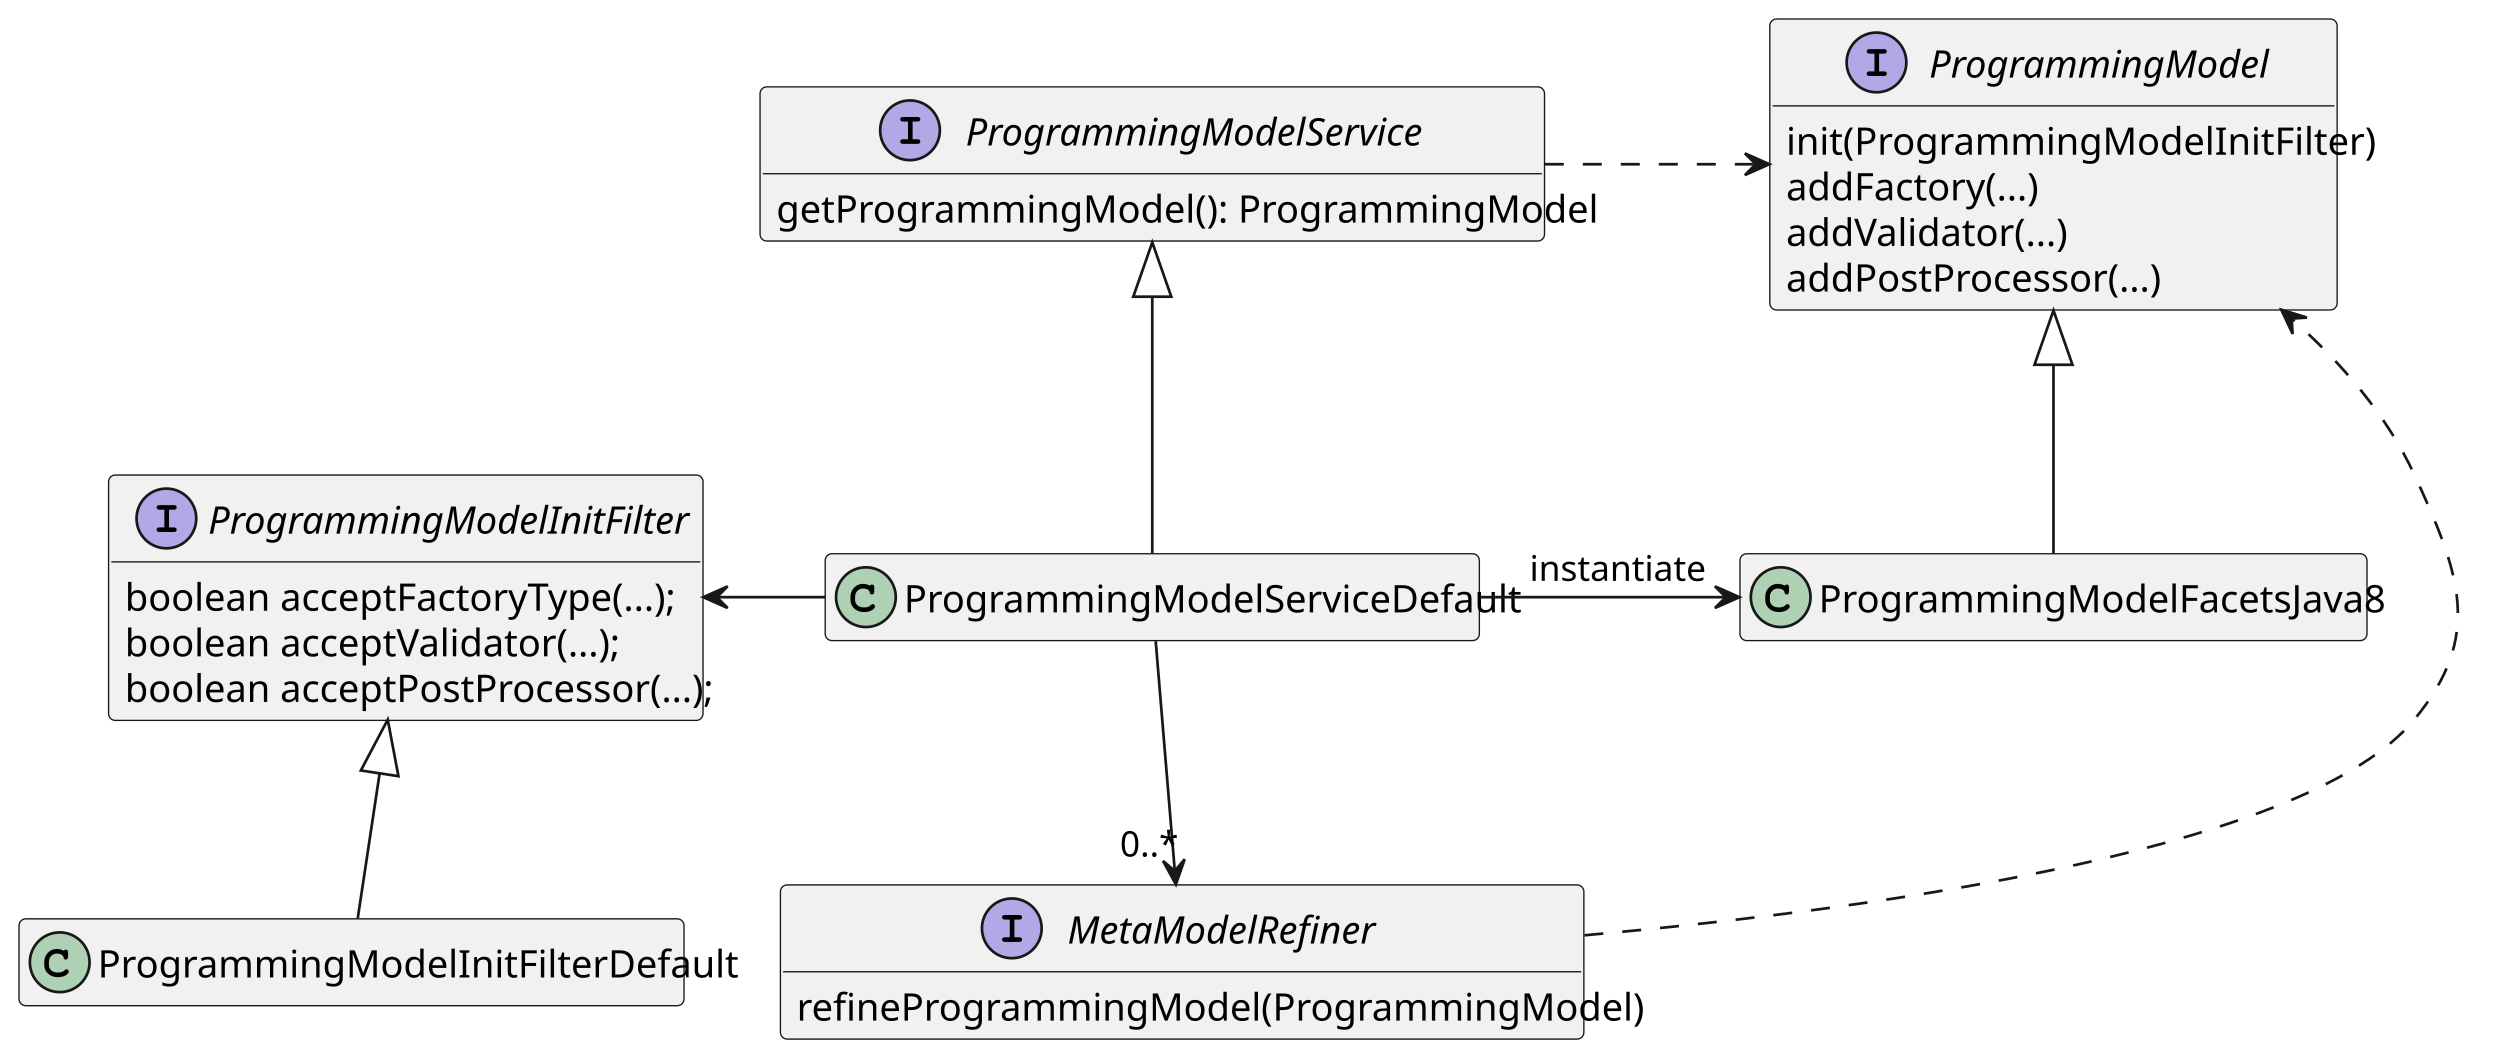
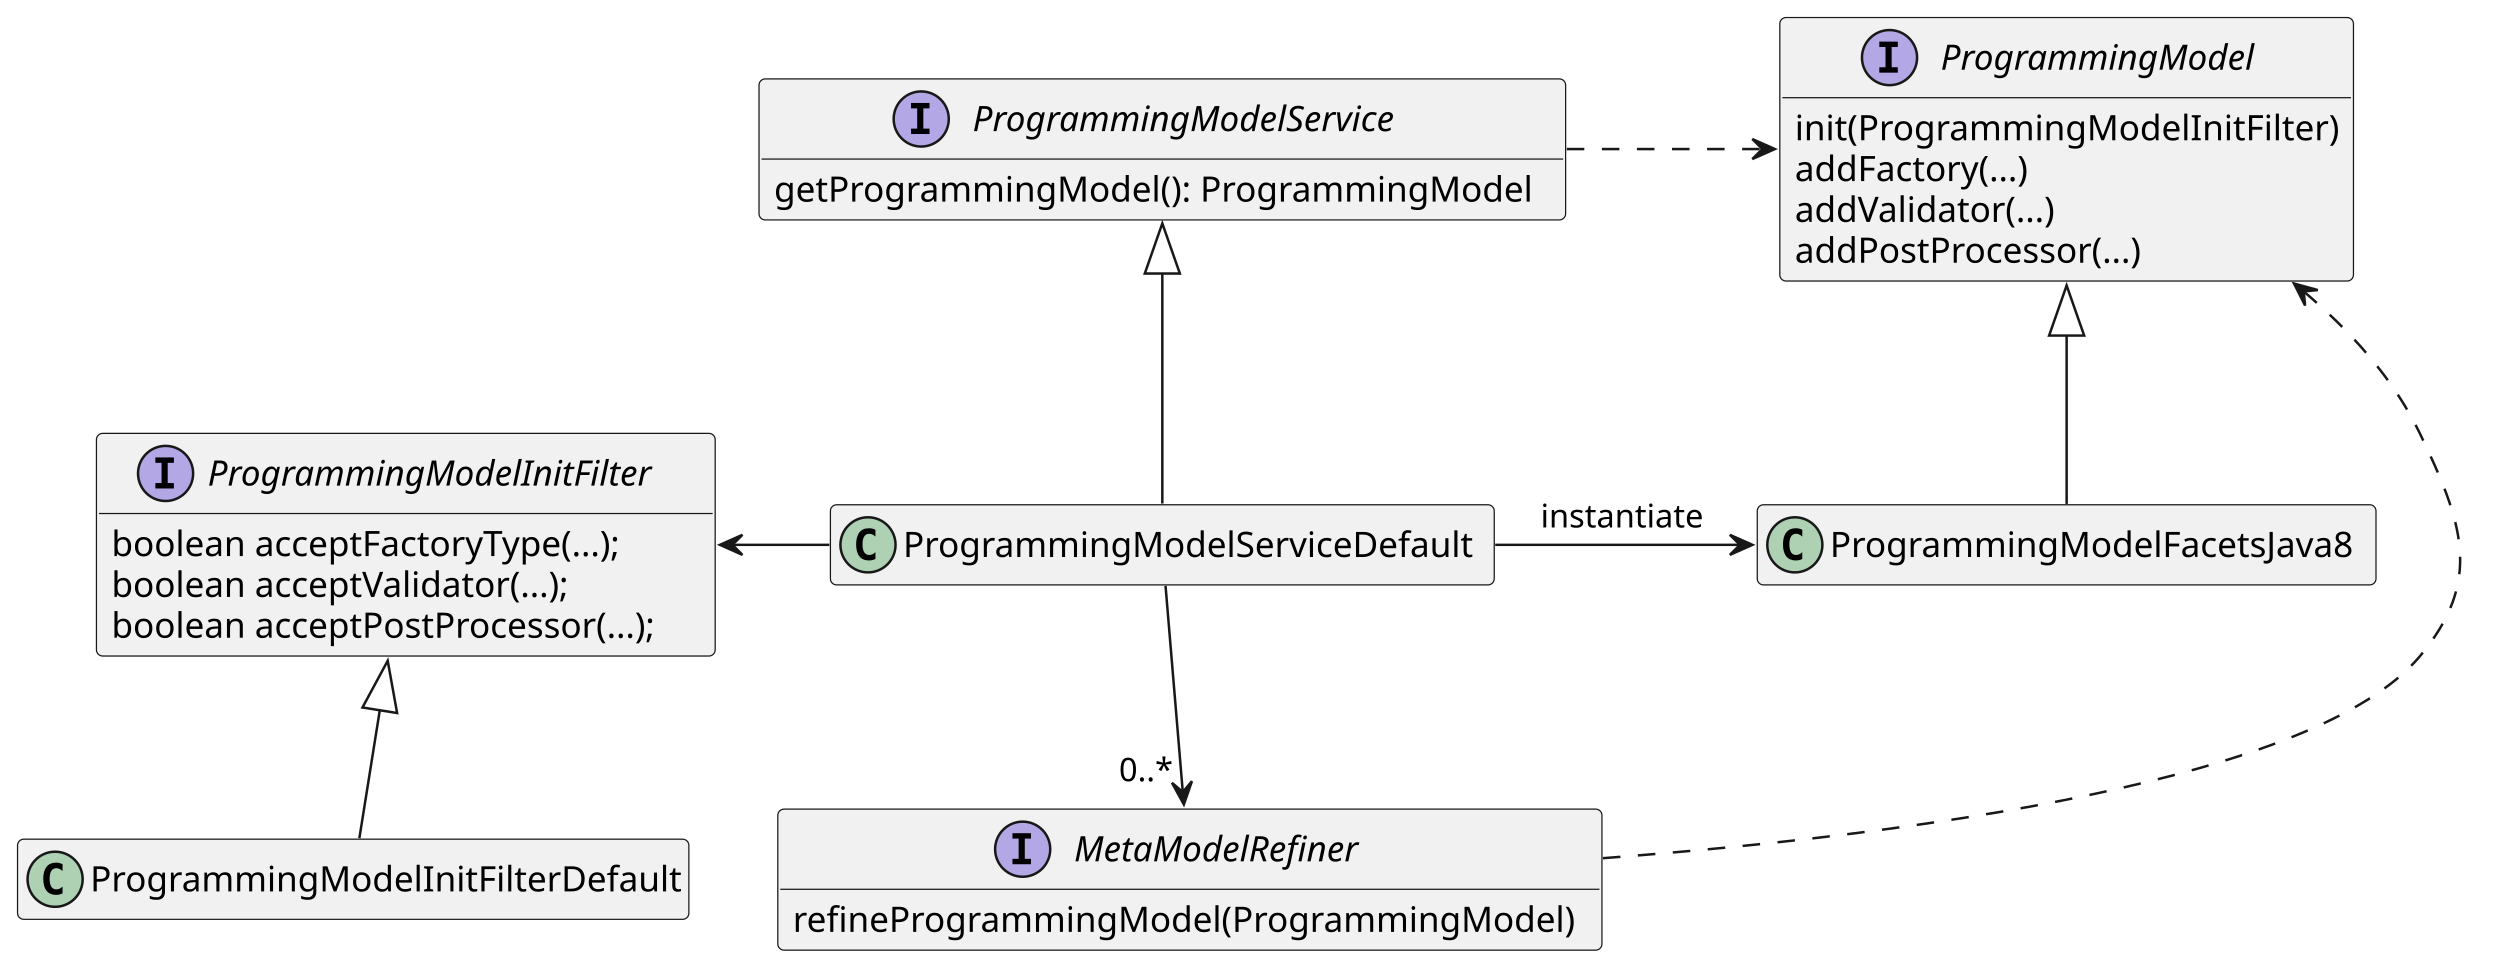
- <svg xmlns="http://www.w3.org/2000/svg" contentStyleType="text/css" height="389px" preserveAspectRatio="none" style="width:921px;height:389px;background:#FFFFFF;" version="1.1" viewBox="0 0 921 389" width="921px" zoomAndPan="magnify">
+ <svg xmlns="http://www.w3.org/2000/svg" contentStyleType="text/css" height="386px" preserveAspectRatio="none" style="width:998px;height:386px;background:#FFFFFF;" version="1.1" viewBox="0 0 998 386" width="998px" zoomAndPan="magnify">
  <defs />
  <g>
    <g id="elem_ProgrammingModel">
-       <rect codeLine="3" fill="#F1F1F1" height="107.2" id="ProgrammingModel" rx="2.5" ry="2.5" style="stroke:#181818;stroke-width:0.5;" width="209" x="652" y="7" />
-       <ellipse cx="691.3" cy="23" fill="#B4A7E5" rx="11" ry="11" style="stroke:#181818;stroke-width:1.0;" />
-       <path d="M693.972,26.297 Q694.519,26.297 694.8,26.484 Q695.081,26.656 695.081,27.156 Q695.081,28 693.972,28 L688.831,28 Q687.706,28 687.706,27.156 Q687.706,26.656 687.987,26.484 Q688.284,26.297 688.831,26.297 L690.55,26.297 L690.55,19.781 L688.831,19.781 Q687.706,19.781 687.706,18.938 Q687.706,18.453 687.987,18.281 Q688.284,18.094 688.831,18.094 L693.972,18.094 Q694.519,18.094 694.8,18.281 Q695.081,18.453 695.081,18.938 Q695.081,19.781 693.972,19.781 L692.253,19.781 L692.253,26.297 L693.972,26.297 Z " fill="#000000" />
-       <text fill="#000000" font-family="sans-serif" font-size="14" font-style="italic" lengthAdjust="spacing" textLength="123" x="710.7" y="28.6">ProgrammingModel</text>
-       <line style="stroke:#181818;stroke-width:0.5;" x1="653" x2="860" y1="39" y2="39" />
-       <text fill="#000000" font-family="sans-serif" font-size="14" lengthAdjust="spacing" textLength="197" x="658" y="57">init(ProgrammingModelInitFilter)</text>
-       <text fill="#000000" font-family="sans-serif" font-size="14" lengthAdjust="spacing" textLength="92" x="658" y="73.8">addFactory(...)</text>
-       <text fill="#000000" font-family="sans-serif" font-size="14" lengthAdjust="spacing" textLength="101" x="658" y="90.6">addValidator(...)</text>
-       <text fill="#000000" font-family="sans-serif" font-size="14" lengthAdjust="spacing" textLength="134" x="658" y="107.4">addPostProcessor(...)</text>
+       <rect codeLine="3" fill="#F1F1F1" height="105.188" id="ProgrammingModel" rx="2.5" ry="2.5" style="stroke:#181818;stroke-width:0.5;" width="229" x="710.5" y="7" />
+       <ellipse cx="754.3" cy="23" fill="#B4A7E5" rx="11" ry="11" style="stroke:#181818;stroke-width:1.0;" />
+       <path d="M750.222,18.766 L750.222,16.609 L757.612,16.609 L757.612,18.766 L755.144,18.766 L755.144,26.844 L757.612,26.844 L757.612,29 L750.222,29 L750.222,26.844 L752.691,26.844 L752.691,18.766 L750.222,18.766 Z " fill="#000000" />
+       <text fill="#000000" font-family="sans-serif" font-size="14" font-style="italic" lengthAdjust="spacing" textLength="133" x="774.7" y="27.847">ProgrammingModel</text>
+       <line style="stroke:#181818;stroke-width:0.5;" x1="711.5" x2="938.5" y1="39" y2="39" />
+       <text fill="#000000" font-family="sans-serif" font-size="14" lengthAdjust="spacing" textLength="217" x="716.5" y="55.995">init(ProgrammingModelInitFilter)</text>
+       <text fill="#000000" font-family="sans-serif" font-size="14" lengthAdjust="spacing" textLength="98" x="716.5" y="72.292">addFactory(...)</text>
+       <text fill="#000000" font-family="sans-serif" font-size="14" lengthAdjust="spacing" textLength="107" x="716.5" y="88.589">addValidator(...)</text>
+       <text fill="#000000" font-family="sans-serif" font-size="14" lengthAdjust="spacing" textLength="149" x="716.5" y="104.886">addPostProcessor(...)</text>
    </g>
    <g id="elem_ProgrammingModelFacetsJava8">
-       <rect codeLine="9" fill="#F1F1F1" height="32" id="ProgrammingModelFacetsJava8" rx="2.5" ry="2.5" style="stroke:#181818;stroke-width:0.5;" width="231" x="641" y="204" />
-       <ellipse cx="656" cy="220" fill="#ADD1B2" rx="11" ry="11" style="stroke:#181818;stroke-width:1.0;" />
-       <path d="M655.359,223.781 Q656.156,223.781 656.719,223.594 Q657.297,223.391 657.531,223.172 Q657.781,222.938 658.016,222.75 Q658.266,222.547 658.484,222.547 Q658.828,222.547 659.078,222.812 Q659.344,223.062 659.344,223.391 Q659.344,224.125 658.172,224.812 Q657.016,225.484 655.312,225.484 Q653.156,225.484 651.734,224.219 Q650.312,222.953 650.312,221.016 L650.312,219.891 Q650.312,217.859 651.641,216.484 Q652.969,215.094 654.938,215.094 Q656.125,215.094 657.344,215.672 L657.516,215.75 Q657.812,215.344 658.234,215.344 Q658.719,215.344 658.891,215.641 Q659.078,215.922 659.078,216.469 L659.078,217.891 Q659.078,219.016 658.234,219.016 Q657.922,219.016 657.719,218.844 Q657.531,218.672 657.484,218.531 Q657.453,218.375 657.406,218.109 Q657.297,217.594 656.781,217.281 Q656.266,216.969 655.812,216.891 Q655.375,216.797 655,216.797 Q653.719,216.797 652.859,217.672 Q652.016,218.547 652.016,219.891 L652.016,220.984 Q652.016,222.266 652.922,223.031 Q653.828,223.781 655.359,223.781 Z " fill="#000000" />
-       <text fill="#000000" font-family="sans-serif" font-size="14" lengthAdjust="spacing" textLength="199" x="670" y="225.6">ProgrammingModelFacetsJava8</text>
+       <rect codeLine="9" fill="#F1F1F1" height="32" id="ProgrammingModelFacetsJava8" rx="2.5" ry="2.5" style="stroke:#181818;stroke-width:0.5;" width="247" x="701.5" y="201.5" />
+       <ellipse cx="716.5" cy="217.5" fill="#ADD1B2" rx="11" ry="11" style="stroke:#181818;stroke-width:1.0;" />
+       <path d="M719.469,223.141 Q718.891,223.438 718.25,223.578 Q717.609,223.734 716.906,223.734 Q714.406,223.734 713.078,222.094 Q711.766,220.438 711.766,217.312 Q711.766,214.188 713.078,212.531 Q714.406,210.875 716.906,210.875 Q717.609,210.875 718.25,211.031 Q718.906,211.188 719.469,211.484 L719.469,214.203 Q718.844,213.625 718.25,213.359 Q717.656,213.078 717.031,213.078 Q715.688,213.078 715,214.156 Q714.312,215.219 714.312,217.312 Q714.312,219.406 715,220.484 Q715.688,221.547 717.031,221.547 Q717.656,221.547 718.25,221.281 Q718.844,221 719.469,220.422 L719.469,223.141 Z " fill="#000000" />
+       <text fill="#000000" font-family="sans-serif" font-size="14" lengthAdjust="spacing" textLength="215" x="730.5" y="222.347">ProgrammingModelFacetsJava8</text>
    </g>
    <g id="elem_ProgrammingModelService">
-       <rect codeLine="11" fill="#F1F1F1" height="56.8" id="ProgrammingModelService" rx="2.5" ry="2.5" style="stroke:#181818;stroke-width:0.5;" width="289" x="280" y="32" />
-       <ellipse cx="335.25" cy="48" fill="#B4A7E5" rx="11" ry="11" style="stroke:#181818;stroke-width:1.0;" />
-       <path d="M337.922,51.297 Q338.469,51.297 338.75,51.484 Q339.031,51.656 339.031,52.156 Q339.031,53 337.922,53 L332.781,53 Q331.656,53 331.656,52.156 Q331.656,51.656 331.938,51.484 Q332.234,51.297 332.781,51.297 L334.5,51.297 L334.5,44.781 L332.781,44.781 Q331.656,44.781 331.656,43.938 Q331.656,43.453 331.938,43.281 Q332.234,43.094 332.781,43.094 L337.922,43.094 Q338.469,43.094 338.75,43.281 Q339.031,43.453 339.031,43.938 Q339.031,44.781 337.922,44.781 L336.203,44.781 L336.203,51.297 L337.922,51.297 Z " fill="#000000" />
-       <text fill="#000000" font-family="sans-serif" font-size="14" font-style="italic" lengthAdjust="spacing" textLength="170" x="355.75" y="53.6">ProgrammingModelService</text>
-       <line style="stroke:#181818;stroke-width:0.5;" x1="281" x2="568" y1="64" y2="64" />
-       <text fill="#000000" font-family="sans-serif" font-size="14" lengthAdjust="spacing" textLength="277" x="286" y="82">getProgrammingModel(): ProgrammingModel</text>
+       <rect codeLine="11" fill="#F1F1F1" height="56.297" id="ProgrammingModelService" rx="2.5" ry="2.5" style="stroke:#181818;stroke-width:0.5;" width="322" x="303" y="31.5" />
+       <ellipse cx="367.75" cy="47.5" fill="#B4A7E5" rx="11" ry="11" style="stroke:#181818;stroke-width:1.0;" />
+       <path d="M363.672,43.266 L363.672,41.109 L371.062,41.109 L371.062,43.266 L368.594,43.266 L368.594,51.344 L371.062,51.344 L371.062,53.5 L363.672,53.5 L363.672,51.344 L366.141,51.344 L366.141,43.266 L363.672,43.266 Z " fill="#000000" />
+       <text fill="#000000" font-family="sans-serif" font-size="14" font-style="italic" lengthAdjust="spacing" textLength="184" x="388.25" y="52.347">ProgrammingModelService</text>
+       <line style="stroke:#181818;stroke-width:0.5;" x1="304" x2="624" y1="63.5" y2="63.5" />
+       <text fill="#000000" font-family="sans-serif" font-size="14" lengthAdjust="spacing" textLength="310" x="309" y="80.495">getProgrammingModel(): ProgrammingModel</text>
    </g>
    <g id="elem_ProgrammingModelServiceDefault">
-       <rect codeLine="14" fill="#F1F1F1" height="32" id="ProgrammingModelServiceDefault" rx="2.5" ry="2.5" style="stroke:#181818;stroke-width:0.5;" width="241" x="304" y="204" />
-       <ellipse cx="319" cy="220" fill="#ADD1B2" rx="11" ry="11" style="stroke:#181818;stroke-width:1.0;" />
-       <path d="M318.359,223.781 Q319.156,223.781 319.719,223.594 Q320.297,223.391 320.531,223.172 Q320.781,222.938 321.016,222.75 Q321.266,222.547 321.484,222.547 Q321.828,222.547 322.078,222.812 Q322.344,223.062 322.344,223.391 Q322.344,224.125 321.172,224.812 Q320.016,225.484 318.312,225.484 Q316.156,225.484 314.734,224.219 Q313.312,222.953 313.312,221.016 L313.312,219.891 Q313.312,217.859 314.641,216.484 Q315.969,215.094 317.938,215.094 Q319.125,215.094 320.344,215.672 L320.516,215.75 Q320.812,215.344 321.234,215.344 Q321.719,215.344 321.891,215.641 Q322.078,215.922 322.078,216.469 L322.078,217.891 Q322.078,219.016 321.234,219.016 Q320.922,219.016 320.719,218.844 Q320.531,218.672 320.484,218.531 Q320.453,218.375 320.406,218.109 Q320.297,217.594 319.781,217.281 Q319.266,216.969 318.812,216.891 Q318.375,216.797 318,216.797 Q316.719,216.797 315.859,217.672 Q315.016,218.547 315.016,219.891 L315.016,220.984 Q315.016,222.266 315.922,223.031 Q316.828,223.781 318.359,223.781 Z " fill="#000000" />
-       <text fill="#000000" font-family="sans-serif" font-size="14" lengthAdjust="spacing" textLength="209" x="333" y="225.6">ProgrammingModelServiceDefault</text>
+       <rect codeLine="14" fill="#F1F1F1" height="32" id="ProgrammingModelServiceDefault" rx="2.5" ry="2.5" style="stroke:#181818;stroke-width:0.5;" width="265" x="331.5" y="201.5" />
+       <ellipse cx="346.5" cy="217.5" fill="#ADD1B2" rx="11" ry="11" style="stroke:#181818;stroke-width:1.0;" />
+       <path d="M349.469,223.141 Q348.891,223.438 348.25,223.578 Q347.609,223.734 346.906,223.734 Q344.406,223.734 343.078,222.094 Q341.766,220.438 341.766,217.312 Q341.766,214.188 343.078,212.531 Q344.406,210.875 346.906,210.875 Q347.609,210.875 348.25,211.031 Q348.906,211.188 349.469,211.484 L349.469,214.203 Q348.844,213.625 348.25,213.359 Q347.656,213.078 347.031,213.078 Q345.688,213.078 345,214.156 Q344.312,215.219 344.312,217.312 Q344.312,219.406 345,220.484 Q345.688,221.547 347.031,221.547 Q347.656,221.547 348.25,221.281 Q348.844,221 349.469,220.422 L349.469,223.141 Z " fill="#000000" />
+       <text fill="#000000" font-family="sans-serif" font-size="14" lengthAdjust="spacing" textLength="233" x="360.5" y="222.347">ProgrammingModelServiceDefault</text>
    </g>
    <g id="elem_ProgrammingModelInitFilter">
-       <rect codeLine="16" fill="#F1F1F1" height="90.4" id="ProgrammingModelInitFilter" rx="2.5" ry="2.5" style="stroke:#181818;stroke-width:0.5;" width="219" x="40" y="175" />
-       <ellipse cx="61.3" cy="191" fill="#B4A7E5" rx="11" ry="11" style="stroke:#181818;stroke-width:1.0;" />
-       <path d="M63.972,194.297 Q64.519,194.297 64.8,194.484 Q65.081,194.656 65.081,195.156 Q65.081,196 63.972,196 L58.831,196 Q57.706,196 57.706,195.156 Q57.706,194.656 57.987,194.484 Q58.284,194.297 58.831,194.297 L60.55,194.297 L60.55,187.781 L58.831,187.781 Q57.706,187.781 57.706,186.938 Q57.706,186.453 57.987,186.281 Q58.284,186.094 58.831,186.094 L63.972,186.094 Q64.519,186.094 64.8,186.281 Q65.081,186.453 65.081,186.938 Q65.081,187.781 63.972,187.781 L62.253,187.781 L62.253,194.297 L63.972,194.297 Z " fill="#000000" />
-       <text fill="#000000" font-family="sans-serif" font-size="14" font-style="italic" lengthAdjust="spacing" textLength="173" x="76.7" y="196.6">ProgrammingModelInitFilter</text>
-       <line style="stroke:#181818;stroke-width:0.5;" x1="41" x2="258" y1="207" y2="207" />
-       <text fill="#000000" font-family="sans-serif" font-size="14" lengthAdjust="spacing" textLength="196" x="46" y="225">boolean acceptFactoryType(...);</text>
-       <text fill="#000000" font-family="sans-serif" font-size="14" lengthAdjust="spacing" textLength="174" x="46" y="241.8">boolean acceptValidator(...);</text>
-       <text fill="#000000" font-family="sans-serif" font-size="14" lengthAdjust="spacing" textLength="207" x="46" y="258.6">boolean acceptPostProcessor(...);</text>
+       <rect codeLine="16" fill="#F1F1F1" height="88.891" id="ProgrammingModelInitFilter" rx="2.5" ry="2.5" style="stroke:#181818;stroke-width:0.5;" width="247" x="38.5" y="173" />
+       <ellipse cx="66.1" cy="189" fill="#B4A7E5" rx="11" ry="11" style="stroke:#181818;stroke-width:1.0;" />
+       <path d="M62.022,184.766 L62.022,182.609 L69.412,182.609 L69.412,184.766 L66.944,184.766 L66.944,192.844 L69.412,192.844 L69.412,195 L62.022,195 L62.022,192.844 L64.491,192.844 L64.491,184.766 L62.022,184.766 Z " fill="#000000" />
+       <text fill="#000000" font-family="sans-serif" font-size="14" font-style="italic" lengthAdjust="spacing" textLength="187" x="82.9" y="193.847">ProgrammingModelInitFilter</text>
+       <line style="stroke:#181818;stroke-width:0.5;" x1="39.5" x2="284.5" y1="205" y2="205" />
+       <text fill="#000000" font-family="sans-serif" font-size="14" lengthAdjust="spacing" textLength="218" x="44.5" y="221.995">boolean acceptFactoryType(...);</text>
+       <text fill="#000000" font-family="sans-serif" font-size="14" lengthAdjust="spacing" textLength="193" x="44.5" y="238.292">boolean acceptValidator(...);</text>
+       <text fill="#000000" font-family="sans-serif" font-size="14" lengthAdjust="spacing" textLength="235" x="44.5" y="254.589">boolean acceptPostProcessor(...);</text>
    </g>
    <g id="elem_ProgrammingModelInitFilterDefault">
-       <rect codeLine="21" fill="#F1F1F1" height="32" id="ProgrammingModelInitFilterDefault" rx="2.5" ry="2.5" style="stroke:#181818;stroke-width:0.5;" width="245" x="7" y="338.5" />
-       <ellipse cx="22" cy="354.5" fill="#ADD1B2" rx="11" ry="11" style="stroke:#181818;stroke-width:1.0;" />
-       <path d="M21.359,358.281 Q22.156,358.281 22.719,358.094 Q23.297,357.891 23.531,357.672 Q23.781,357.438 24.016,357.25 Q24.266,357.047 24.484,357.047 Q24.828,357.047 25.078,357.312 Q25.344,357.562 25.344,357.891 Q25.344,358.625 24.172,359.312 Q23.016,359.984 21.312,359.984 Q19.156,359.984 17.734,358.719 Q16.312,357.453 16.312,355.516 L16.312,354.391 Q16.312,352.359 17.641,350.984 Q18.969,349.594 20.938,349.594 Q22.125,349.594 23.344,350.172 L23.516,350.25 Q23.812,349.844 24.234,349.844 Q24.719,349.844 24.891,350.141 Q25.078,350.422 25.078,350.969 L25.078,352.391 Q25.078,353.516 24.234,353.516 Q23.922,353.516 23.719,353.344 Q23.531,353.172 23.484,353.031 Q23.453,352.875 23.406,352.609 Q23.297,352.094 22.781,351.781 Q22.266,351.469 21.812,351.391 Q21.375,351.297 21,351.297 Q19.719,351.297 18.859,352.172 Q18.016,353.047 18.016,354.391 L18.016,355.484 Q18.016,356.766 18.922,357.531 Q19.828,358.281 21.359,358.281 Z " fill="#000000" />
-       <text fill="#000000" font-family="sans-serif" font-size="14" lengthAdjust="spacing" textLength="213" x="36" y="360.1">ProgrammingModelInitFilterDefault</text>
+       <rect codeLine="21" fill="#F1F1F1" height="32" id="ProgrammingModelInitFilterDefault" rx="2.5" ry="2.5" style="stroke:#181818;stroke-width:0.5;" width="268" x="7" y="335" />
+       <ellipse cx="22" cy="351" fill="#ADD1B2" rx="11" ry="11" style="stroke:#181818;stroke-width:1.0;" />
+       <path d="M24.969,356.641 Q24.391,356.938 23.75,357.078 Q23.109,357.234 22.406,357.234 Q19.906,357.234 18.578,355.594 Q17.266,353.938 17.266,350.812 Q17.266,347.688 18.578,346.031 Q19.906,344.375 22.406,344.375 Q23.109,344.375 23.75,344.531 Q24.406,344.688 24.969,344.984 L24.969,347.703 Q24.344,347.125 23.75,346.859 Q23.156,346.578 22.531,346.578 Q21.188,346.578 20.5,347.656 Q19.812,348.719 19.812,350.812 Q19.812,352.906 20.5,353.984 Q21.188,355.047 22.531,355.047 Q23.156,355.047 23.75,354.781 Q24.344,354.5 24.969,353.922 L24.969,356.641 Z " fill="#000000" />
+       <text fill="#000000" font-family="sans-serif" font-size="14" lengthAdjust="spacing" textLength="236" x="36" y="355.847">ProgrammingModelInitFilterDefault</text>
    </g>
    <g id="elem_MetaModelRefiner">
-       <rect codeLine="24" fill="#F1F1F1" height="56.8" id="MetaModelRefiner" rx="2.5" ry="2.5" style="stroke:#181818;stroke-width:0.5;" width="296" x="287.5" y="326" />
-       <ellipse cx="372.75" cy="342" fill="#B4A7E5" rx="11" ry="11" style="stroke:#181818;stroke-width:1.0;" />
-       <path d="M375.422,345.297 Q375.969,345.297 376.25,345.484 Q376.531,345.656 376.531,346.156 Q376.531,347 375.422,347 L370.281,347 Q369.156,347 369.156,346.156 Q369.156,345.656 369.438,345.484 Q369.734,345.297 370.281,345.297 L372,345.297 L372,338.781 L370.281,338.781 Q369.156,338.781 369.156,337.938 Q369.156,337.453 369.438,337.281 Q369.734,337.094 370.281,337.094 L375.422,337.094 Q375.969,337.094 376.25,337.281 Q376.531,337.453 376.531,337.938 Q376.531,338.781 375.422,338.781 L373.703,338.781 L373.703,345.297 L375.422,345.297 Z " fill="#000000" />
-       <text fill="#000000" font-family="sans-serif" font-size="14" font-style="italic" lengthAdjust="spacing" textLength="117" x="393.25" y="347.6">MetaModelRefiner</text>
-       <line style="stroke:#181818;stroke-width:0.5;" x1="288.5" x2="582.5" y1="358" y2="358" />
-       <text fill="#000000" font-family="sans-serif" font-size="14" lengthAdjust="spacing" textLength="284" x="293.5" y="376">refineProgrammingModel(ProgrammingModel)</text>
+       <rect codeLine="24" fill="#F1F1F1" height="56.297" id="MetaModelRefiner" rx="2.5" ry="2.5" style="stroke:#181818;stroke-width:0.5;" width="329" x="310.5" y="323" />
+       <ellipse cx="408.25" cy="339" fill="#B4A7E5" rx="11" ry="11" style="stroke:#181818;stroke-width:1.0;" />
+       <path d="M404.172,334.766 L404.172,332.609 L411.562,332.609 L411.562,334.766 L409.094,334.766 L409.094,342.844 L411.562,342.844 L411.562,345 L404.172,345 L404.172,342.844 L406.641,342.844 L406.641,334.766 L404.172,334.766 Z " fill="#000000" />
+       <text fill="#000000" font-family="sans-serif" font-size="14" font-style="italic" lengthAdjust="spacing" textLength="125" x="428.75" y="343.847">MetaModelRefiner</text>
+       <line style="stroke:#181818;stroke-width:0.5;" x1="311.5" x2="638.5" y1="355" y2="355" />
+       <text fill="#000000" font-family="sans-serif" font-size="14" lengthAdjust="spacing" textLength="317" x="316.5" y="371.995">refineProgrammingModel(ProgrammingModel)</text>
    </g>
    <g id="link_MetaModelRefiner_ProgrammingModel">
-       <path codeLine="28" d="M583.69,344.56 C700.92,334.03 851.08,311.64 889.5,265 C914.93,234.13 906.25,211.32 889.5,175 C879.39,153.09 862.74,133.84 844.58,117.72 " fill="none" id="MetaModelRefiner-to-ProgrammingModel" style="stroke:#181818;stroke-width:1.0;stroke-dasharray:7.0,7.0;" />
-       <polygon fill="#181818" points="840.44,114.11,844.615,123.03,844.216,117.387,849.859,116.988,840.44,114.11" style="stroke:#181818;stroke-width:1.0;" />
+       <path codeLine="28" d="M639.88,342.59 C765.86,333.07 924.7,311.36 966,262 C991.38,231.66 983.16,208.64 966,173 C955.42,151.02 938.22,132 919.41,116.17 " fill="none" id="MetaModelRefiner-to-ProgrammingModel" style="stroke:#181818;stroke-width:1.0;stroke-dasharray:7.0,7.0;" />
+       <polygon fill="#181818" points="915.77,113.18,920.197,121.978,919.638,116.349,925.267,115.789,915.77,113.18" style="stroke:#181818;stroke-width:1.0;" />
    </g>
    <g id="link_ProgrammingModelService_ProgrammingModel">
-       <path codeLine="29" d="M569.1,60.5 C594.95,60.5 620.8,60.5 646.65,60.5 " fill="none" id="ProgrammingModelService-to-ProgrammingModel" style="stroke:#181818;stroke-width:1.0;stroke-dasharray:7.0,7.0;" />
-       <polygon fill="#181818" points="651.82,60.5,642.82,56.5,646.82,60.5,642.82,64.5,651.82,60.5" style="stroke:#181818;stroke-width:1.0;" />
+       <path codeLine="29" d="M625.46,59.5 C651.56,59.5 677.66,59.5 703.76,59.5 " fill="none" id="ProgrammingModelService-to-ProgrammingModel" style="stroke:#181818;stroke-width:1.0;stroke-dasharray:7.0,7.0;" />
+       <polygon fill="#181818" points="708.52,59.5,699.52,55.5,703.52,59.5,699.52,63.5,708.52,59.5" style="stroke:#181818;stroke-width:1.0;" />
    </g>
    <g id="link_ProgrammingModelServiceDefault_ProgrammingModelFacetsJava8">
-       <path codeLine="31" d="M545.3,220 C574.74,220 606.24,220 635.69,220 " fill="none" id="ProgrammingModelServiceDefault-to-ProgrammingModelFacetsJava8" style="stroke:#181818;stroke-width:1.0;" />
-       <polygon fill="#181818" points="640.78,220,631.78,216,635.78,220,631.78,224,640.78,220" style="stroke:#181818;stroke-width:1.0;" />
-       <text fill="#000000" font-family="sans-serif" font-size="13" lengthAdjust="spacing" textLength="59" x="563.5" y="214">instantiate</text>
+       <path codeLine="31" d="M596.89,217.5 C628.83,217.5 662.92,217.5 694.75,217.5 " fill="none" id="ProgrammingModelServiceDefault-to-ProgrammingModelFacetsJava8" style="stroke:#181818;stroke-width:1.0;" />
+       <polygon fill="#181818" points="699.57,217.5,690.57,213.5,694.57,217.5,690.57,221.5,699.57,217.5" style="stroke:#181818;stroke-width:1.0;" />
+       <text fill="#000000" font-family="sans-serif" font-size="13" lengthAdjust="spacing" textLength="68" x="615" y="210.567">instantiate</text>
    </g>
    <g id="link_ProgrammingModelInitFilter_ProgrammingModelServiceDefault">
-       <path codeLine="32" d="M264.33,220 C277.55,220 290.77,220 303.98,220 " fill="none" id="ProgrammingModelInitFilter-backto-ProgrammingModelServiceDefault" style="stroke:#181818;stroke-width:1.0;" />
-       <polygon fill="#181818" points="259.07,220,268.07,224,264.07,220,268.07,216,259.07,220" style="stroke:#181818;stroke-width:1.0;" />
+       <path codeLine="32" d="M292.23,217.5 C305.18,217.5 318.14,217.5 331.1,217.5 " fill="none" id="ProgrammingModelInitFilter-backto-ProgrammingModelServiceDefault" style="stroke:#181818;stroke-width:1.0;" />
+       <polygon fill="#181818" points="287.38,217.5,296.38,221.5,292.38,217.5,296.38,213.5,287.38,217.5" style="stroke:#181818;stroke-width:1.0;" />
    </g>
    <g id="link_ProgrammingModelServiceDefault_MetaModelRefiner">
-       <path codeLine="33" d="M425.76,236.2 C427.46,256.66 430.53,293.59 432.77,320.56 " fill="none" id="ProgrammingModelServiceDefault-to-MetaModelRefiner" style="stroke:#181818;stroke-width:1.0;" />
-       <polygon fill="#181818" points="433.2,325.82,436.441,316.52,432.786,320.837,428.469,317.182,433.2,325.82" style="stroke:#181818;stroke-width:1.0;" />
-       <text fill="#000000" font-family="sans-serif" font-size="13" lengthAdjust="spacing" textLength="18" x="412.587" y="315.546">0..*</text>
+       <path codeLine="33" d="M465.28,233.84 C466.97,253.98 469.97,289.87 472.19,316.45 " fill="none" id="ProgrammingModelServiceDefault-to-MetaModelRefiner" style="stroke:#181818;stroke-width:1.0;" />
+       <polygon fill="#181818" points="472.59,321.14,475.831,311.84,472.176,316.157,467.858,312.502,472.59,321.14" style="stroke:#181818;stroke-width:1.0;" />
+       <text fill="#000000" font-family="sans-serif" font-size="13" lengthAdjust="spacing" textLength="23" x="446.693" y="311.857">0..*</text>
    </g>
    <g id="link_ProgrammingModel_ProgrammingModelFacetsJava8">
-       <path codeLine="35" d="M756.5,134.51 C756.5,160.69 756.5,187.73 756.5,203.95 " fill="none" id="ProgrammingModel-backto-ProgrammingModelFacetsJava8" style="stroke:#181818;stroke-width:1.0;" />
-       <polygon fill="none" points="749.5,134.38,756.5,114.38,763.5,134.38,749.5,134.38" style="stroke:#181818;stroke-width:1.0;" />
+       <path codeLine="35" d="M825,133.84 C825,159.22 825,185.26 825,201.16 " fill="none" id="ProgrammingModel-backto-ProgrammingModelFacetsJava8" style="stroke:#181818;stroke-width:1.0;" />
+       <polygon fill="none" points="818,133.96,825,113.96,832,133.96,818,133.96" style="stroke:#181818;stroke-width:1.0;" />
    </g>
    <g id="link_ProgrammingModelService_ProgrammingModelServiceDefault">
-       <path codeLine="36" d="M424.5,109.54 C424.5,141.84 424.5,182.31 424.5,203.86 " fill="none" id="ProgrammingModelService-backto-ProgrammingModelServiceDefault" style="stroke:#181818;stroke-width:1.0;" />
-       <polygon fill="none" points="417.5,109.3,424.5,89.3,431.5,109.3,417.5,109.3" style="stroke:#181818;stroke-width:1.0;" />
+       <path codeLine="36" d="M464,108.97 C464,140.57 464,179.75 464,201.01 " fill="none" id="ProgrammingModelService-backto-ProgrammingModelServiceDefault" style="stroke:#181818;stroke-width:1.0;" />
+       <polygon fill="none" points="457,109.19,464,89.19,471,109.19,457,109.19" style="stroke:#181818;stroke-width:1.0;" />
    </g>
    <g id="link_ProgrammingModelInitFilter_ProgrammingModelInitFilterDefault">
-       <path codeLine="37" d="M139.83,285.05 C136.83,304.93 133.79,325.08 131.79,338.32 " fill="none" id="ProgrammingModelInitFilter-backto-ProgrammingModelInitFilterDefault" style="stroke:#181818;stroke-width:1.0;" />
-       <polygon fill="none" points="132.93,283.85,142.84,265.12,146.78,285.94,132.93,283.85" style="stroke:#181818;stroke-width:1.0;" />
+       <path codeLine="37" d="M151.62,283.48 C148.57,302.59 145.5,321.79 143.46,334.62 " fill="none" id="ProgrammingModelInitFilter-backto-ProgrammingModelInitFilterDefault" style="stroke:#181818;stroke-width:1.0;" />
+       <polygon fill="none" points="144.7,282.43,154.77,263.78,158.53,284.64,144.7,282.43" style="stroke:#181818;stroke-width:1.0;" />
    </g>
  </g>
</svg>
